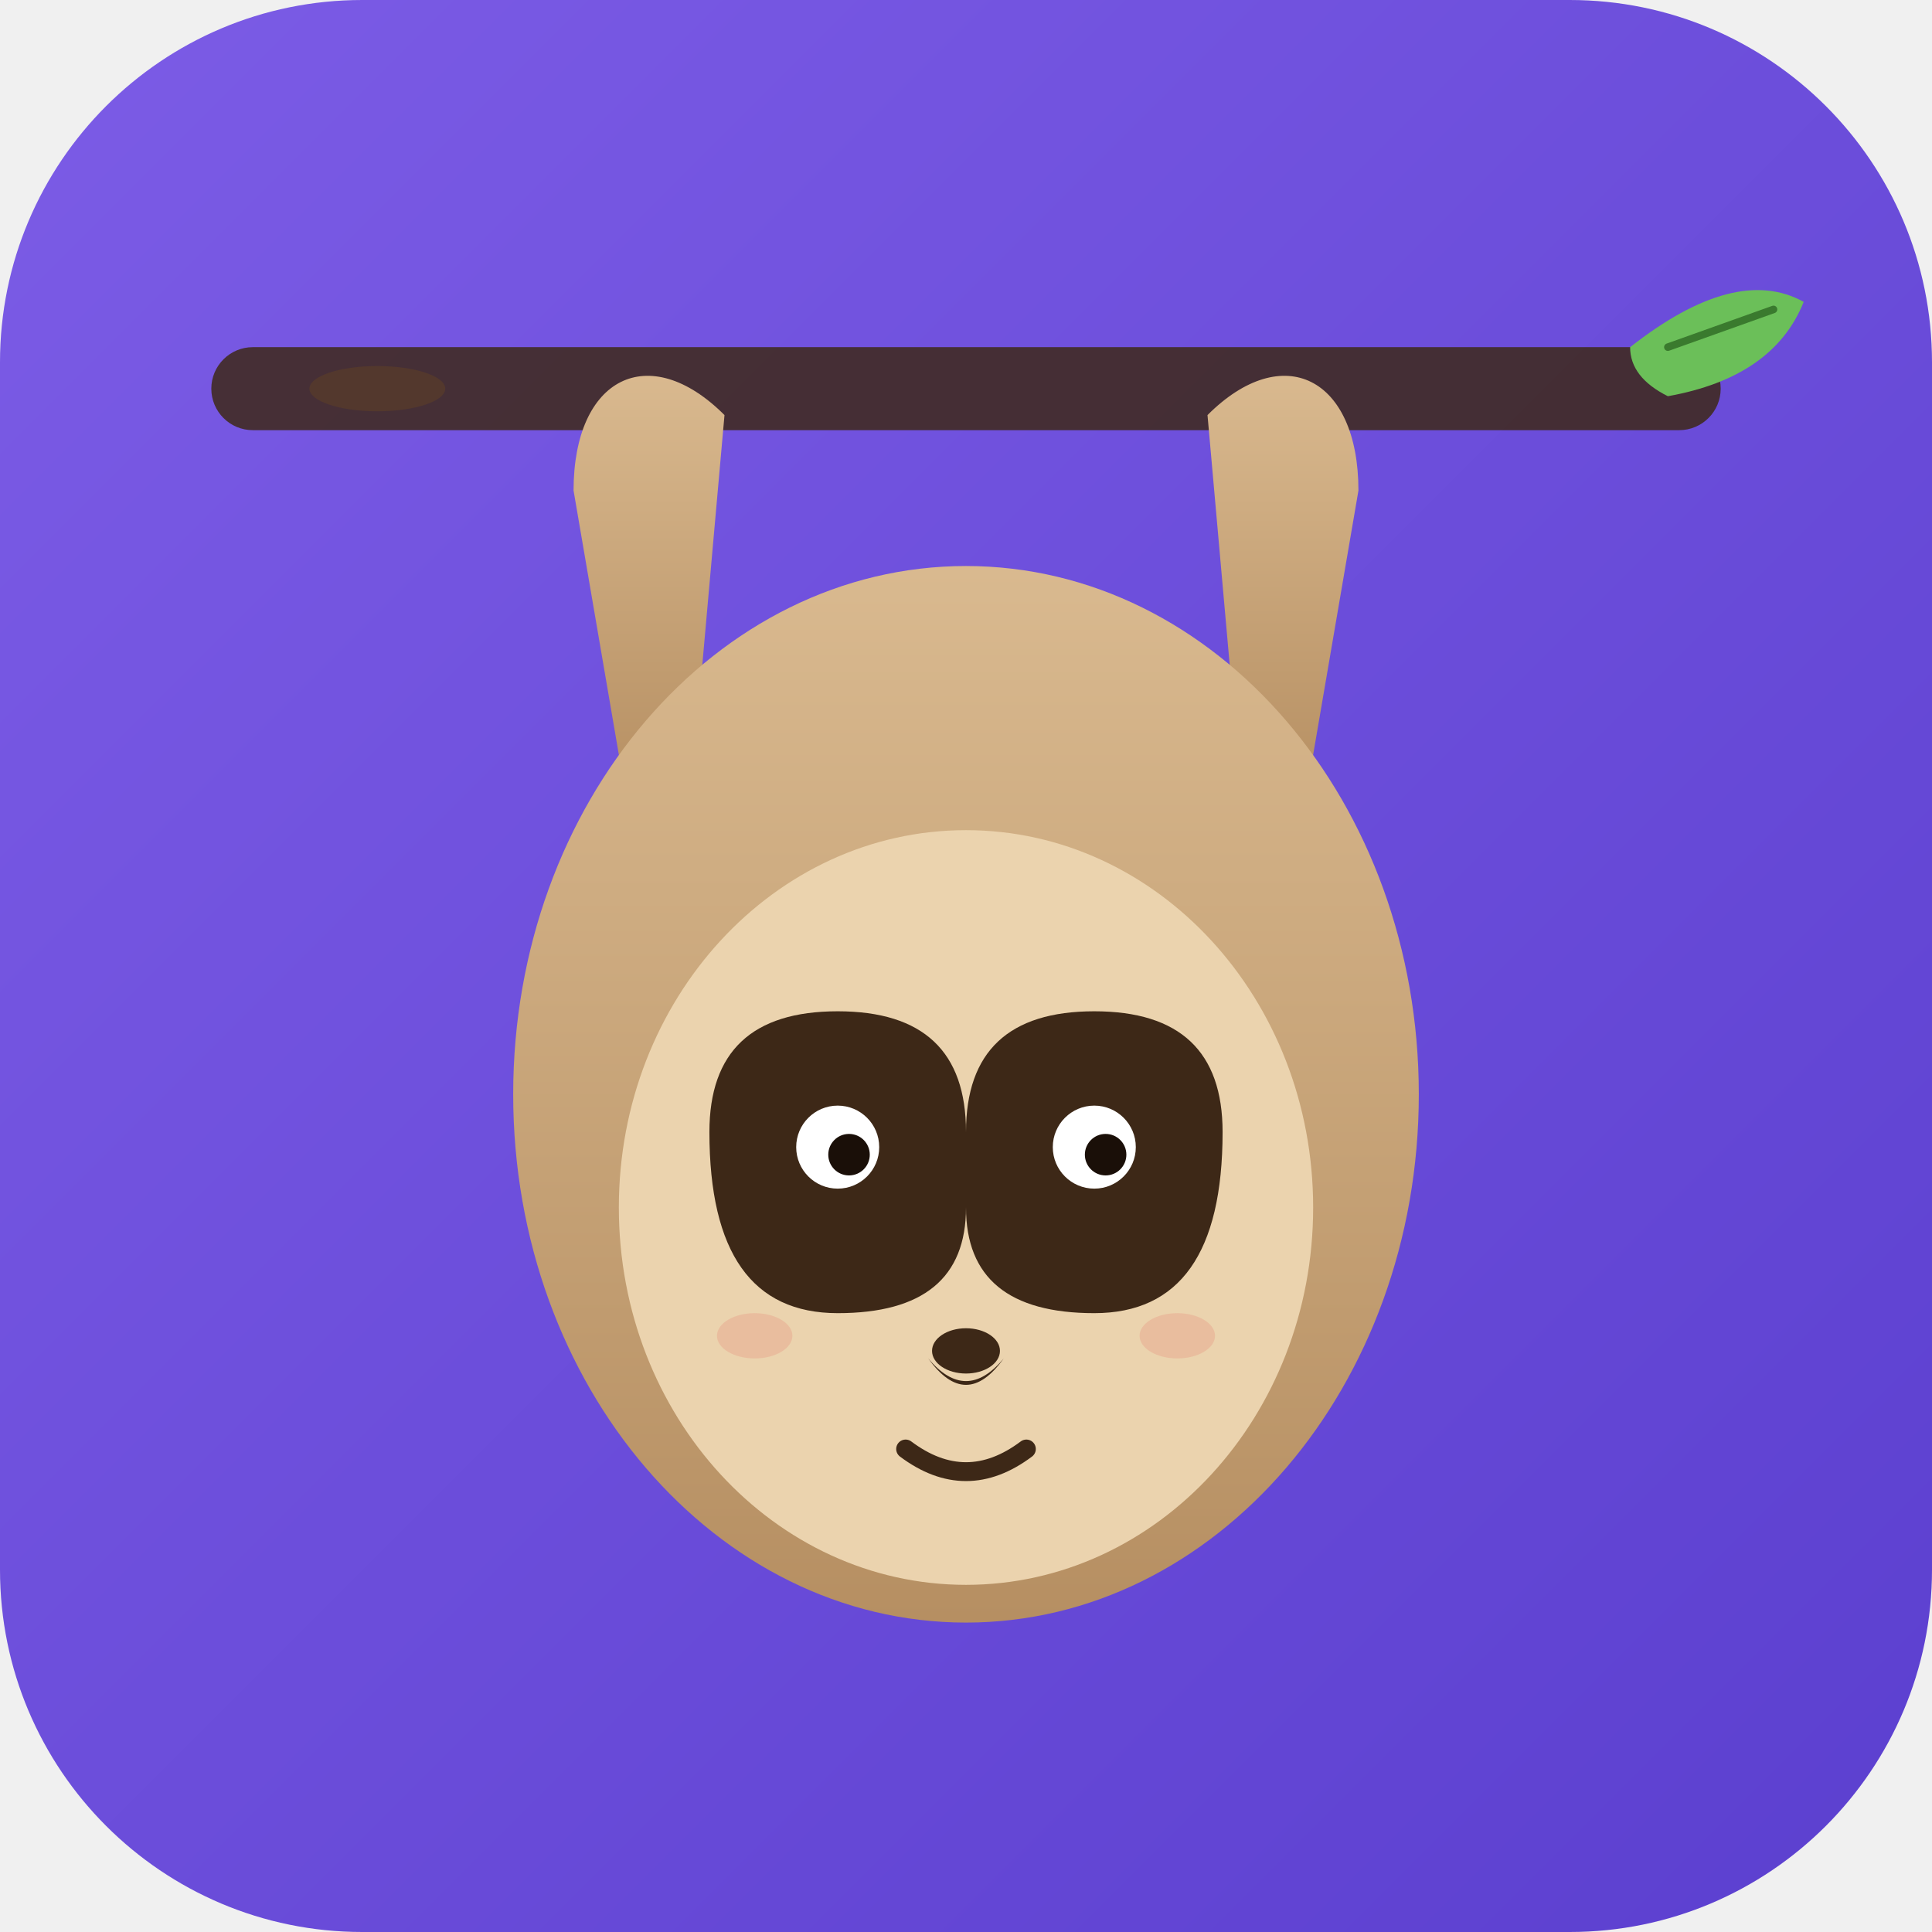
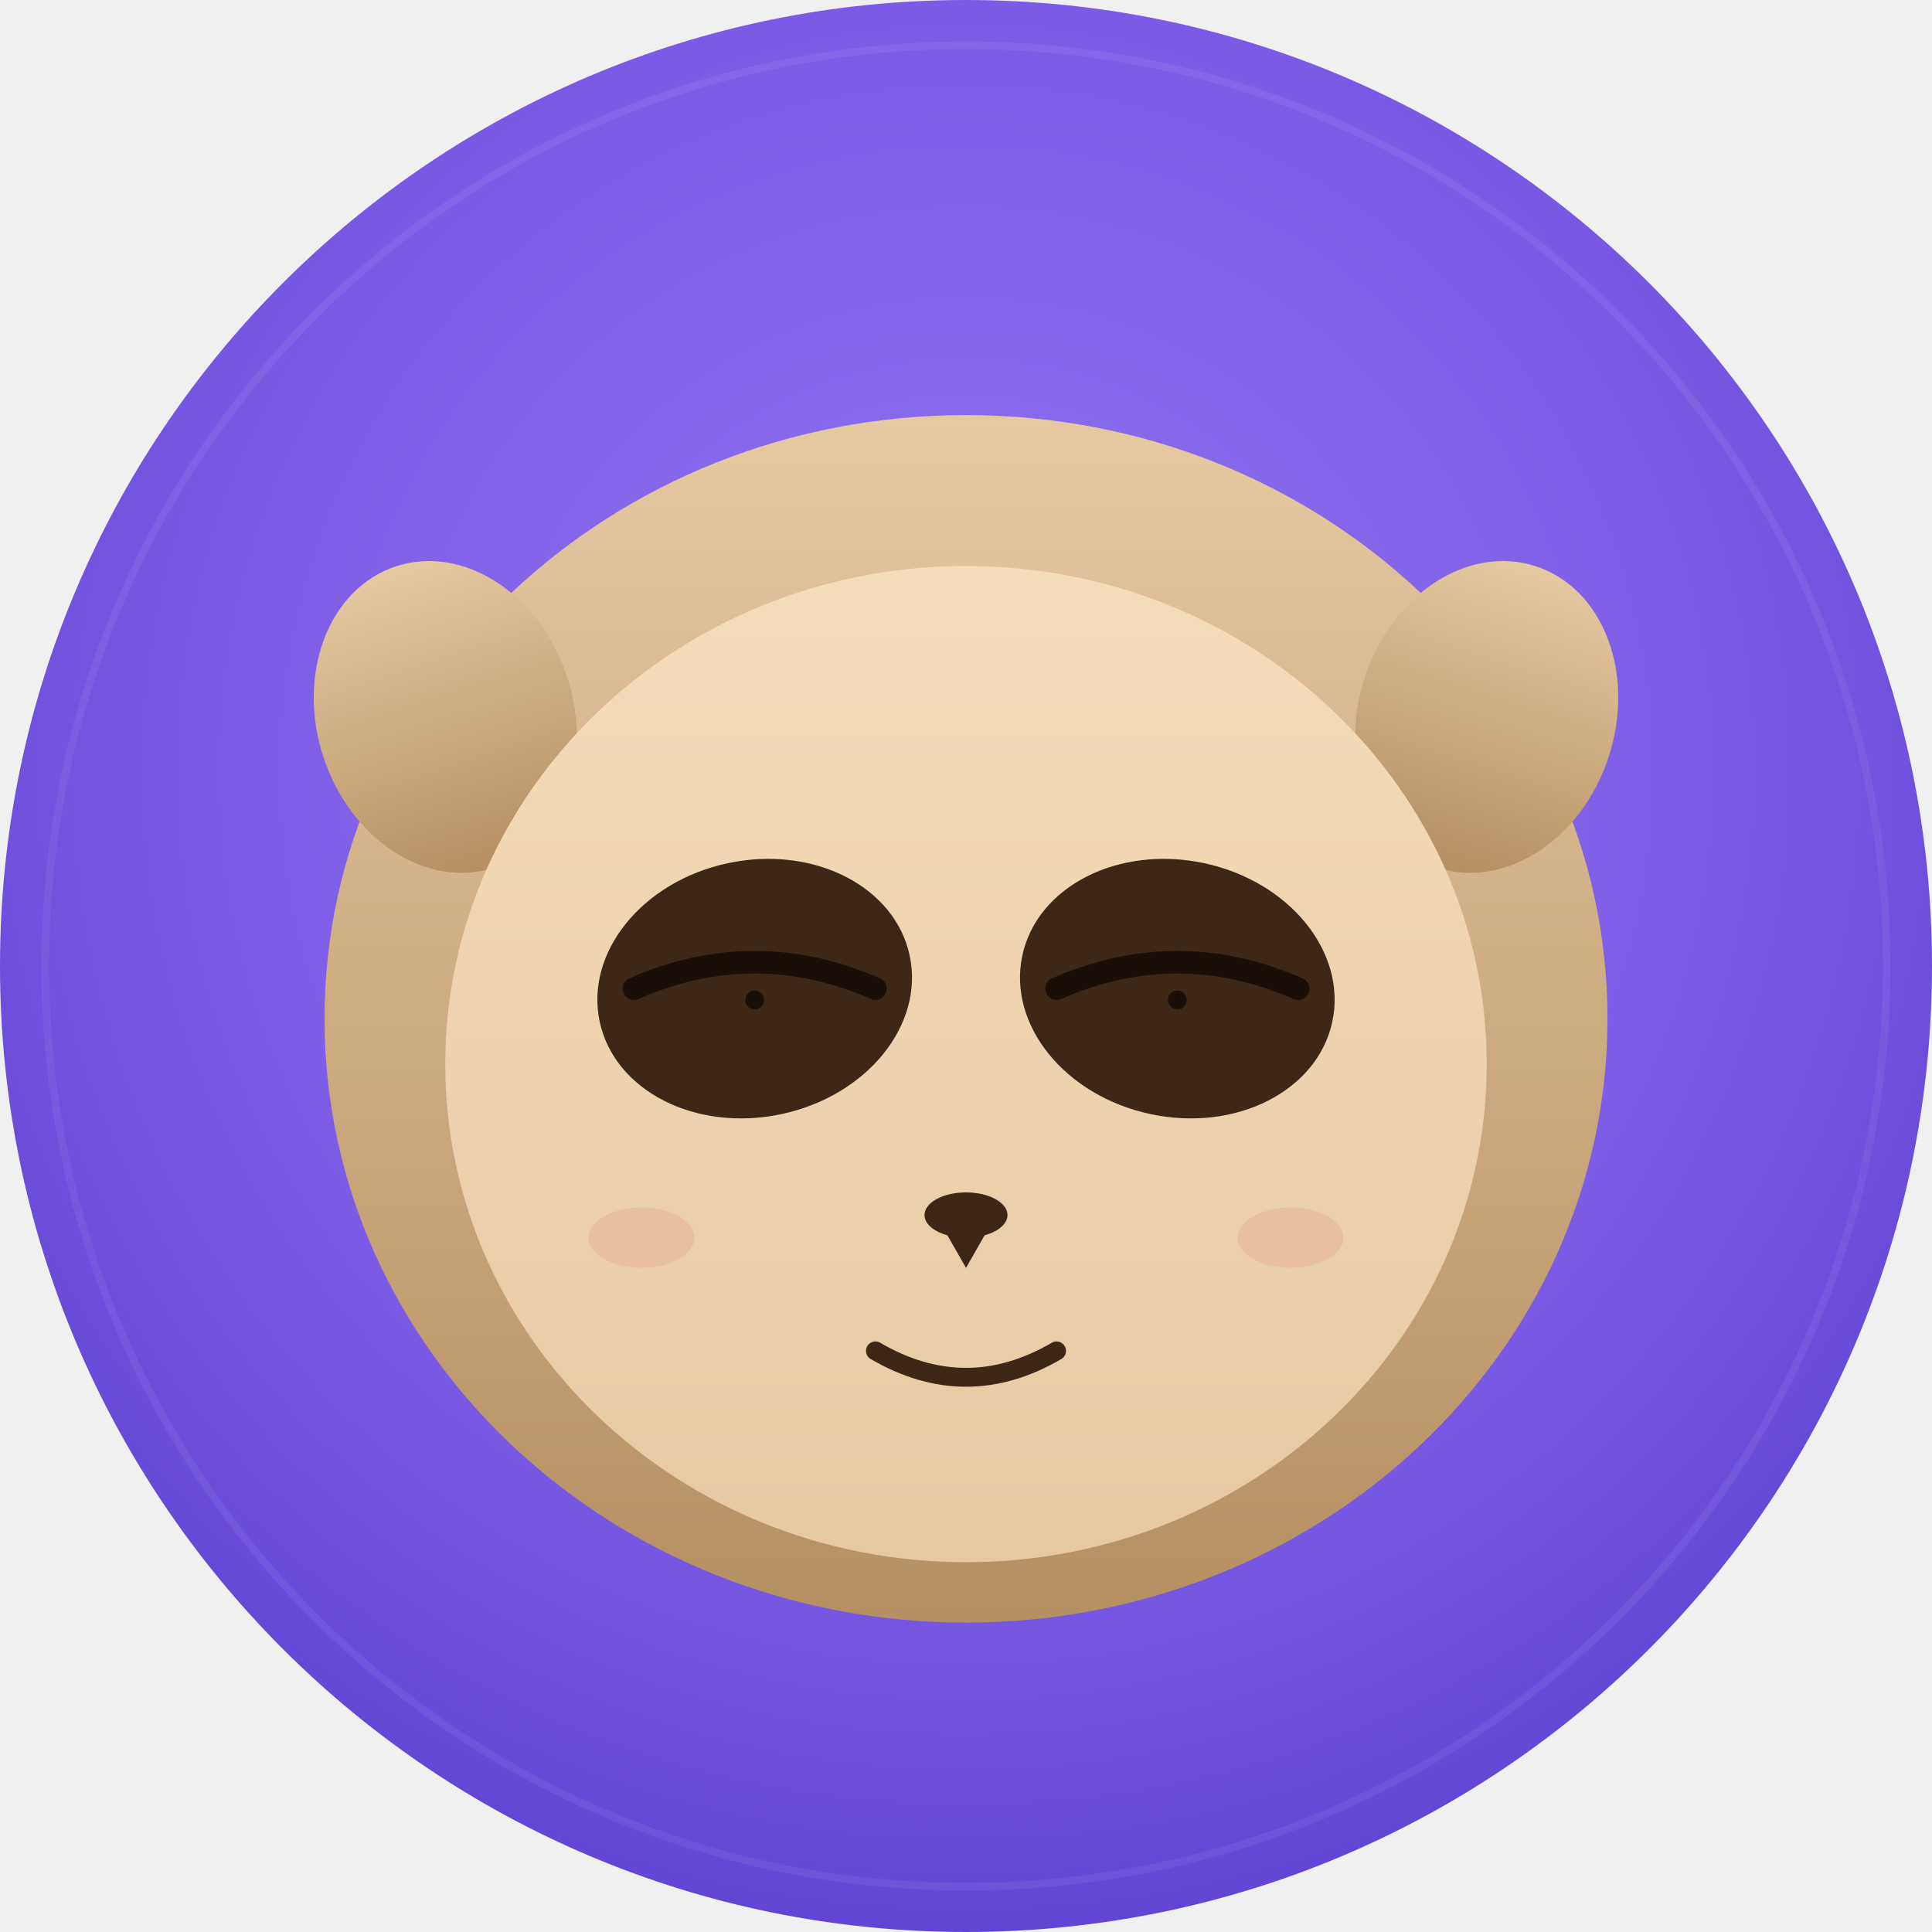
<svg xmlns="http://www.w3.org/2000/svg" viewBox="0 0 512 512" width="512" height="512">
  <defs>
-     <linearGradient id="bg" x1="0" y1="0" x2="1" y2="1">
-       <stop offset="0" stop-color="#7C5CE6" />
+     <radialGradient id="bg" cx="0.5" cy="0.4" r="0.65">
+       <stop offset="0" stop-color="#9275F0" />
+       <stop offset="0.6" stop-color="#7C5CE6" />
      <stop offset="1" stop-color="#5B3FCF" />
-     </linearGradient>
+     </radialGradient>
    <linearGradient id="fur" x1="0" y1="0" x2="0" y2="1">
-       <stop offset="0" stop-color="#D9B98F" />
+       <stop offset="0" stop-color="#E5C9A1" />
      <stop offset="1" stop-color="#B68F62" />
    </linearGradient>
+     <linearGradient id="face" x1="0" y1="0" x2="0" y2="1">
+       <stop offset="0" stop-color="#F4DDB9" />
+       <stop offset="1" stop-color="#E5C9A1" />
+     </linearGradient>
  </defs>
-   <rect x="0" y="0" width="512" height="512" rx="96" fill="url(#bg)" />
-   <rect x="56" y="92" width="400" height="22" rx="11" fill="#3D2817" opacity="0.85" />
-   <ellipse cx="100" cy="103" rx="18" ry="6" fill="#5C3D26" opacity="0.6" />
-   <path d="M 320 110 C 340 90, 360 100, 360 130 L 348 200 C 348 215, 332 215, 328 200 Z" fill="url(#fur)" />
-   <path d="M 192 110 C 172 90, 152 100, 152 130 L 164 200 C 164 215, 180 215, 184 200 Z" fill="url(#fur)" />
-   <ellipse cx="256" cy="290" rx="120" ry="140" fill="url(#fur)" />
-   <ellipse cx="256" cy="320" rx="92" ry="100" fill="#EBD3AE" />
-   <path d="M 188 300            Q 188 268, 222 268            Q 256 268, 256 300            Q 256 268, 290 268            Q 324 268, 324 300            Q 324 348, 290 348            Q 256 348, 256 320            Q 256 348, 222 348            Q 188 348, 188 300 Z" fill="#3D2817" />
-   <circle cx="222" cy="304" r="11" fill="#FFFFFF" />
-   <circle cx="290" cy="304" r="11" fill="#FFFFFF" />
-   <circle cx="225" cy="306" r="5.5" fill="#1A0F08" />
-   <circle cx="293" cy="306" r="5.5" fill="#1A0F08" />
-   <path d="M 246 360 Q 256 374, 266 360 Q 256 372, 246 360 Z" fill="#3D2817" />
-   <ellipse cx="256" cy="358" rx="9" ry="6" fill="#3D2817" />
-   <path d="M 240 384 Q 256 396, 272 384" stroke="#3D2817" stroke-width="5" stroke-linecap="round" fill="none" />
-   <ellipse cx="200" cy="354" rx="10" ry="6" fill="#E8A88E" opacity="0.5" />
-   <ellipse cx="312" cy="354" rx="10" ry="6" fill="#E8A88E" opacity="0.5" />
-   <path d="M 432 92            Q 460 70, 478 80            Q 470 100, 442 105            Q 432 100, 432 92 Z" fill="#6BBF59" />
-   <path d="M 442 92 L 470 82" stroke="#3A7A2E" stroke-width="2" stroke-linecap="round" />
+   <circle cx="256" cy="256" r="256" fill="url(#bg)" />
+   <circle cx="256" cy="256" r="244" fill="none" stroke="#FFFFFF" stroke-opacity="0.06" stroke-width="2" />
+   <ellipse cx="256" cy="270" rx="170" ry="160" fill="url(#fur)" />
+   <ellipse cx="118" cy="190" rx="34" ry="42" fill="url(#fur)" transform="rotate(-18 118 190)" />
+   <ellipse cx="394" cy="190" rx="34" ry="42" fill="url(#fur)" transform="rotate(18 394 190)" />
+   <ellipse cx="256" cy="282" rx="138" ry="132" fill="url(#face)" />
+   <ellipse cx="200" cy="262" rx="42" ry="34" fill="#3D2817" transform="rotate(-12 200 262)" />
+   <ellipse cx="312" cy="262" rx="42" ry="34" fill="#3D2817" transform="rotate(12 312 262)" />
+   <path d="M 168 262 Q 200 248, 232 262" stroke="#1A0F08" stroke-width="6" stroke-linecap="round" fill="none" />
+   <path d="M 280 262 Q 312 248, 344 262" stroke="#1A0F08" stroke-width="6" stroke-linecap="round" fill="none" />
+   <circle cx="200" cy="265" r="2.5" fill="#1A0F08" />
+   <circle cx="312" cy="265" r="2.5" fill="#1A0F08" />
+   <path d="M 248 322 L 264 322 L 256 336 Z" fill="#3D2817" />
+   <ellipse cx="256" cy="322" rx="11" ry="6" fill="#3D2817" />
+   <path d="M 232 358 Q 256 372, 280 358" stroke="#3D2817" stroke-width="5" stroke-linecap="round" fill="none" />
+   <ellipse cx="170" cy="328" rx="14" ry="8" fill="#E8A88E" opacity="0.4" />
+   <ellipse cx="342" cy="328" rx="14" ry="8" fill="#E8A88E" opacity="0.4" />
</svg>
